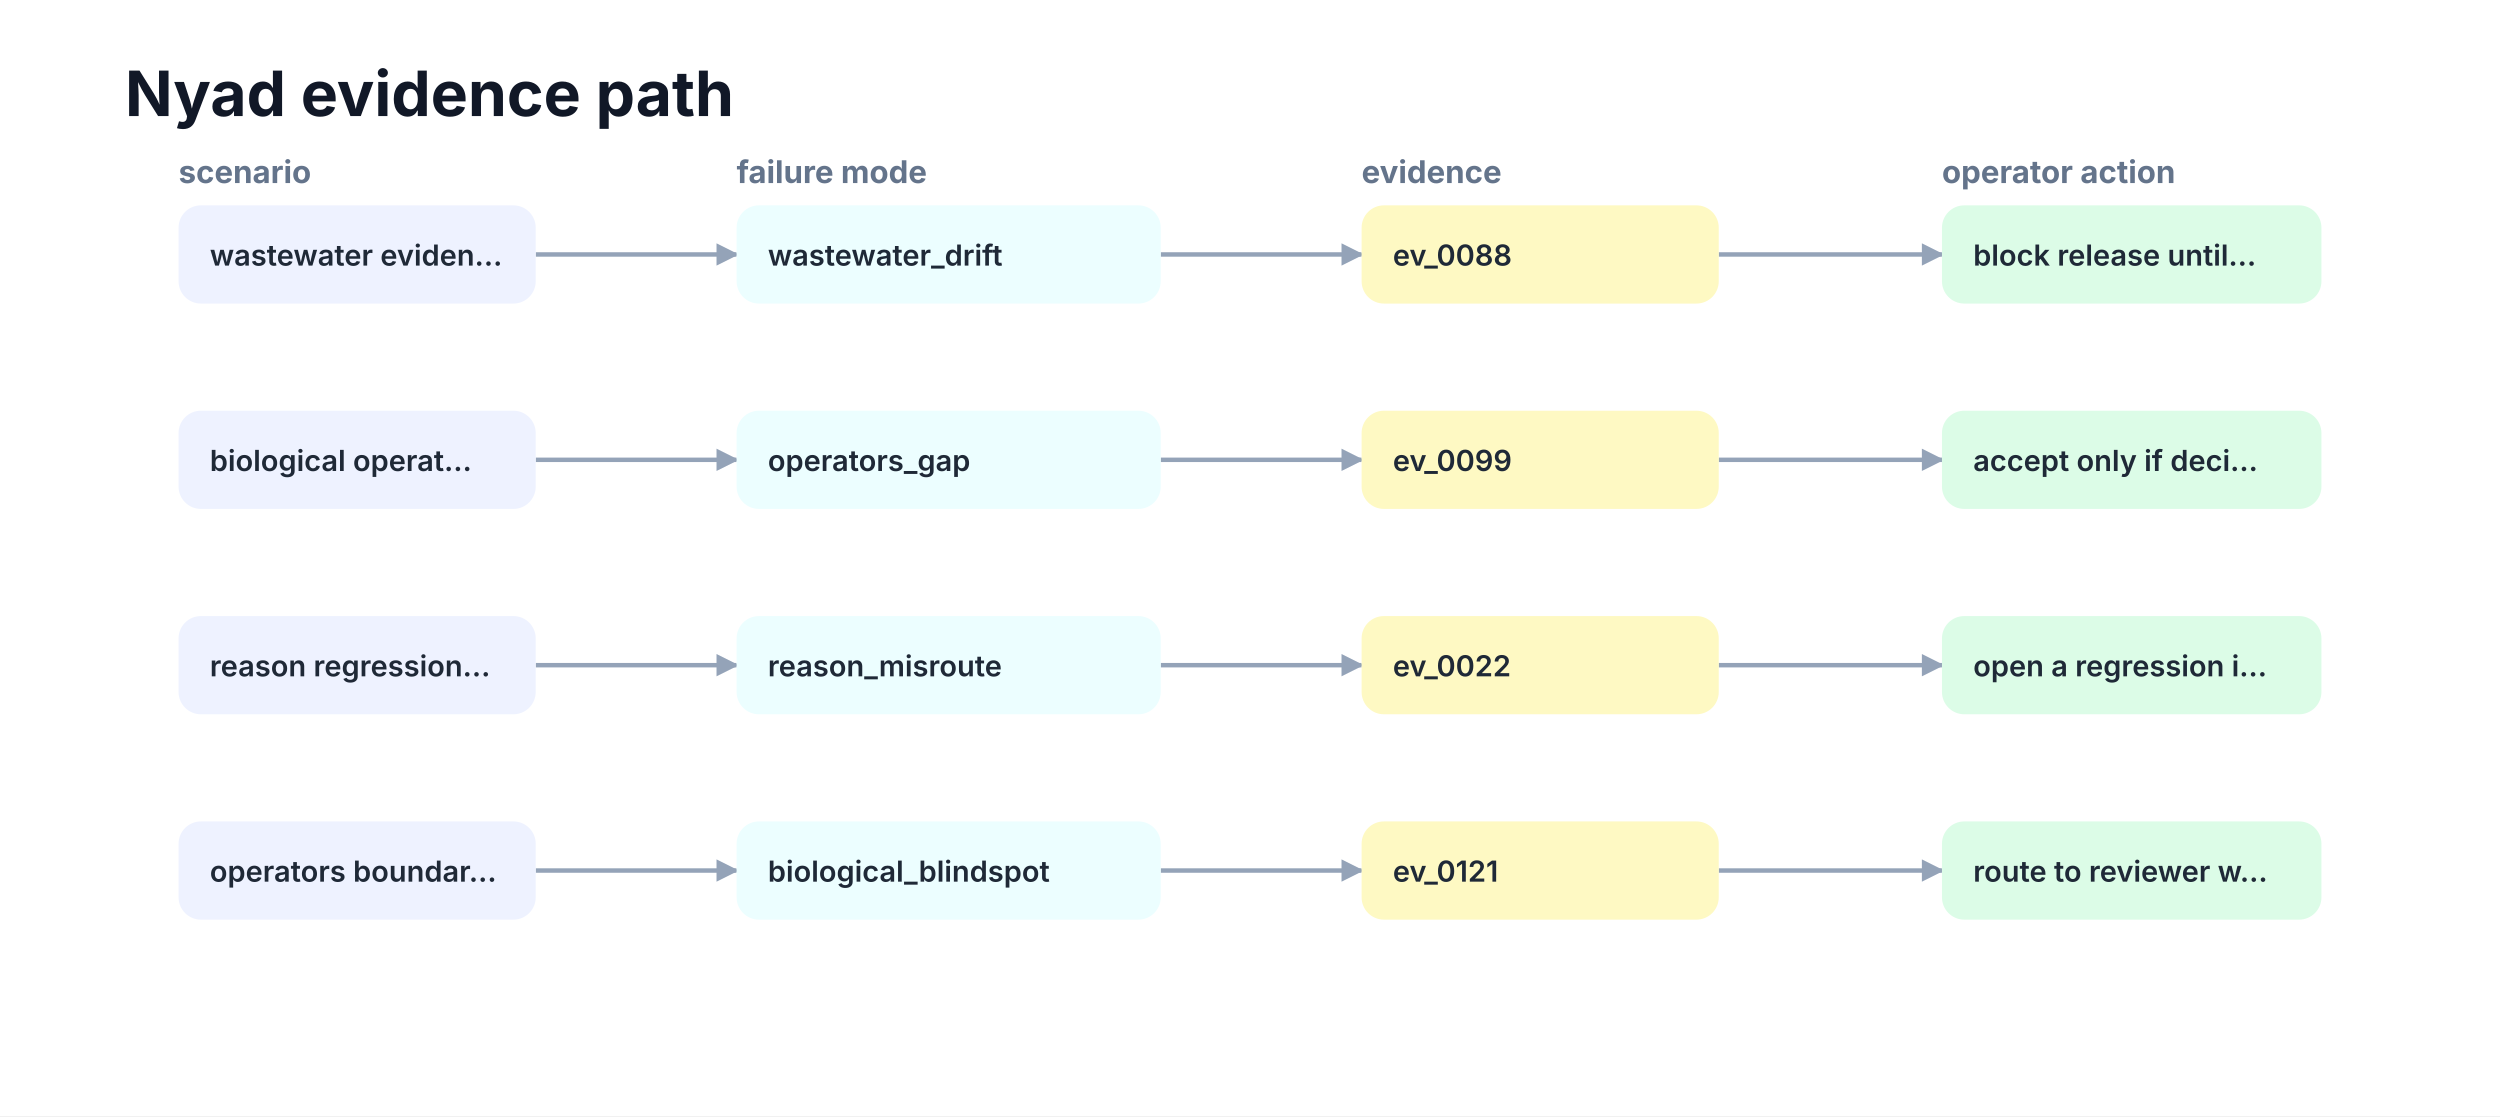
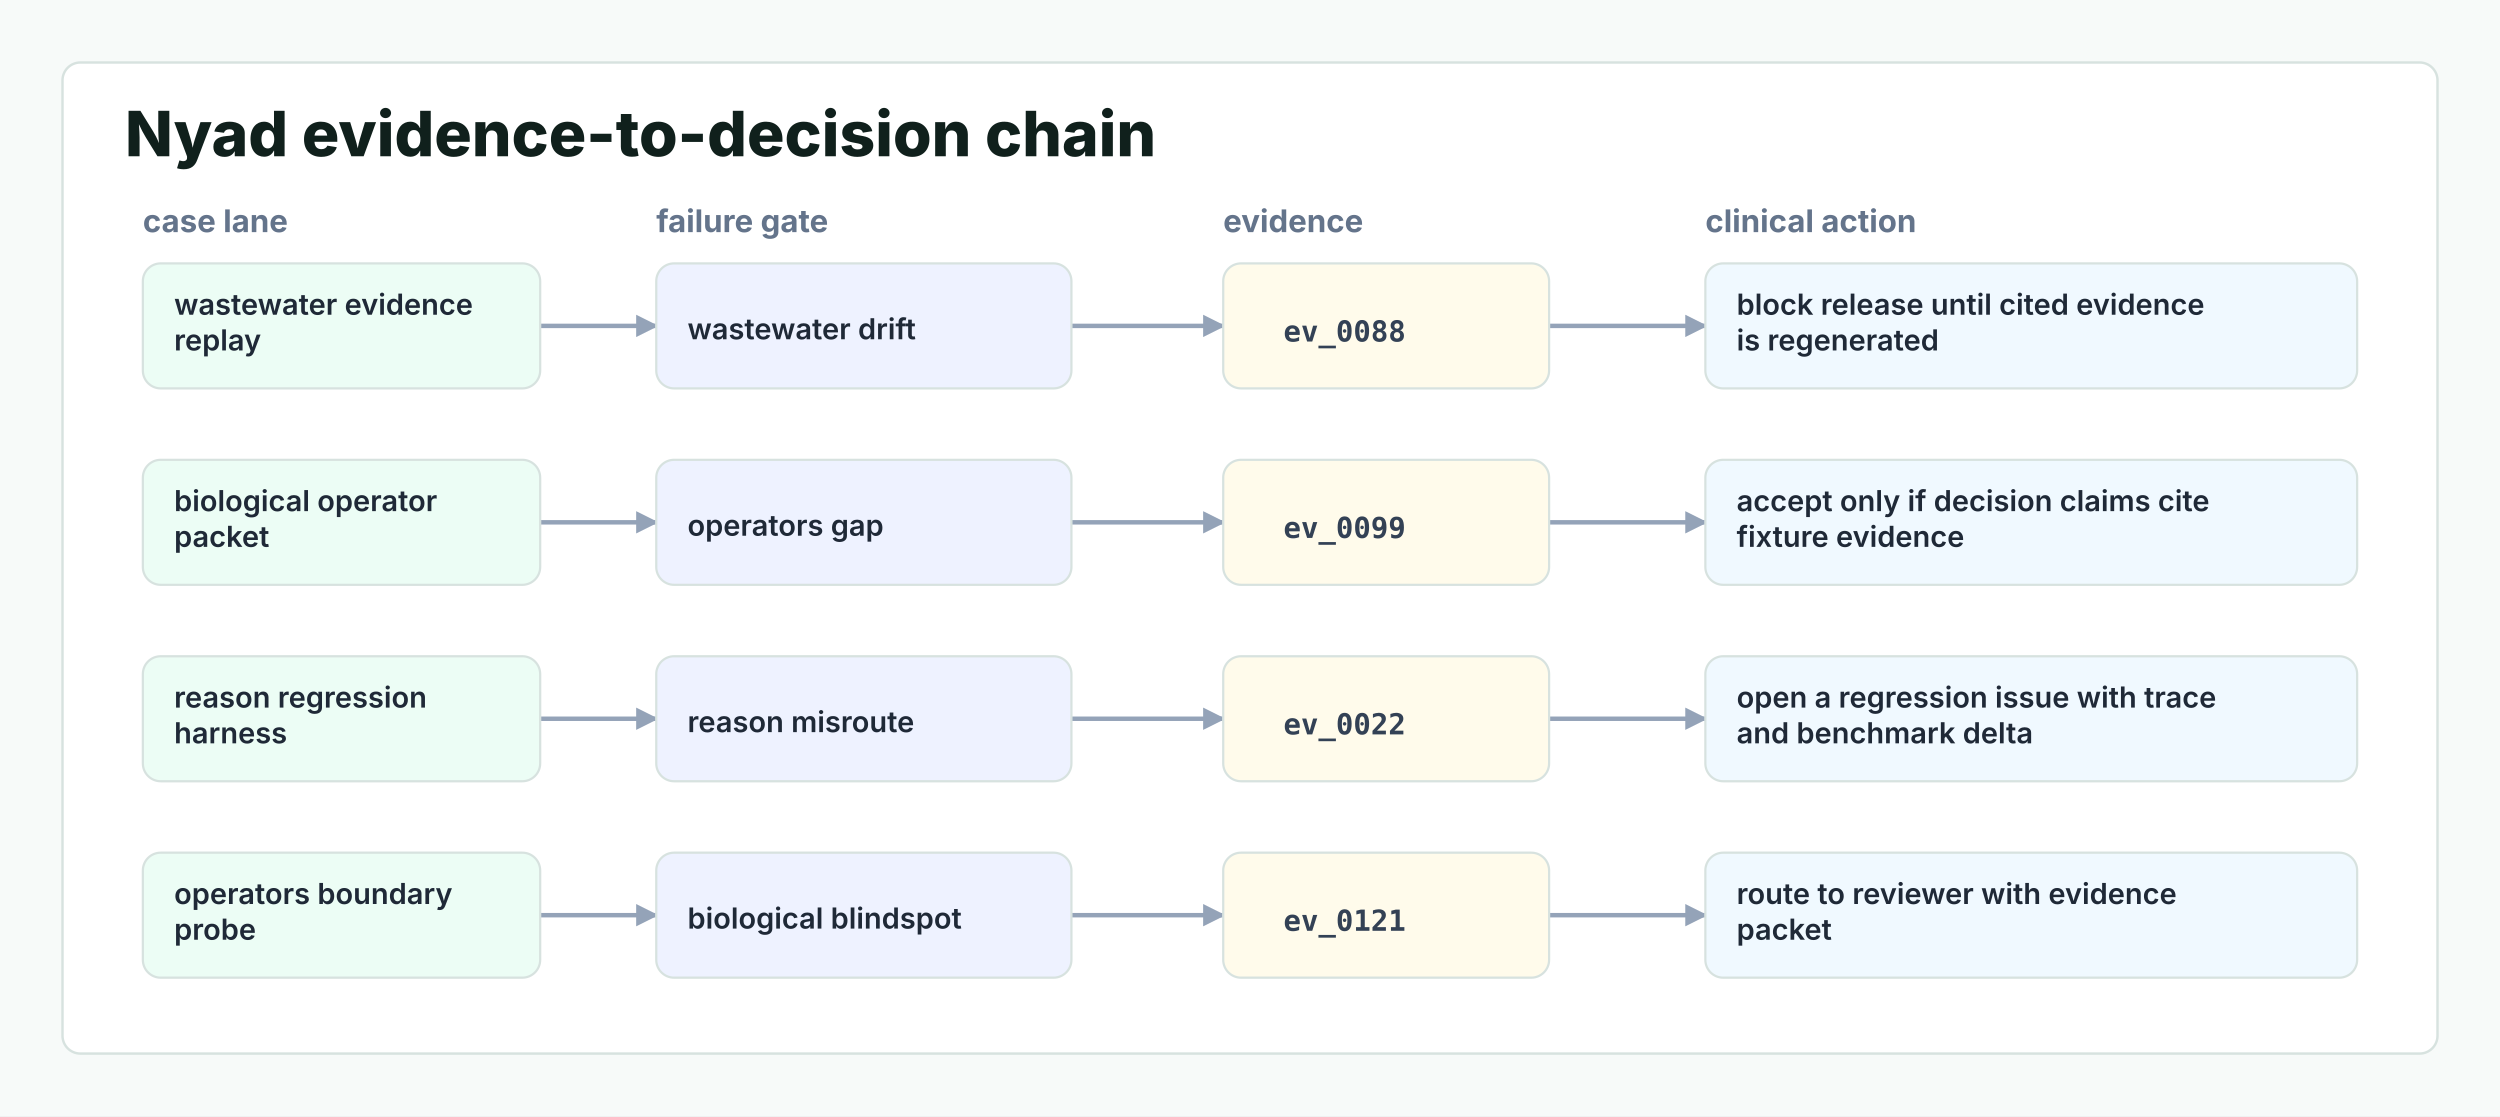
<svg xmlns="http://www.w3.org/2000/svg" width="1120" height="500" viewBox="0 0 1120 500" role="img" aria-label="Nyad evidence map">
  <defs>
    <style>
-       .title { font: 750 28px -apple-system, BlinkMacSystemFont, "Segoe UI", sans-serif; fill:#111827; }
-       .node { font: 600 13px -apple-system, BlinkMacSystemFont, "Segoe UI", sans-serif; fill:#1f2937; }
-       .head { font: 700 14px -apple-system, BlinkMacSystemFont, "Segoe UI", sans-serif; fill:#64748b; }
+       .bg { fill:#f7faf9; }
+       .panel { fill:#ffffff; stroke:#d7e2df; stroke-width:1.1; }
+       .title { font:760 28px -apple-system,BlinkMacSystemFont,"Segoe UI",sans-serif; fill:#10201c; }
+       .node { font:620 13px -apple-system,BlinkMacSystemFont,"Segoe UI",sans-serif; fill:#1f2937; }
+       .head { font:700 14px -apple-system,BlinkMacSystemFont,"Segoe UI",sans-serif; fill:#64748b; }
+       .mono { font:720 13px ui-monospace,SFMono-Regular,Menlo,monospace; fill:#334155; }
      .edge { stroke:#94a3b8; stroke-width:2; fill:none; marker-end:url(#arrow); }
+       .lane { fill:#ecfdf5; stroke:#d7e2df; }
+       .failure { fill:#eef2ff; stroke:#d7e2df; }
+       .evidencebox { fill:#fffbeb; stroke:#d7e2df; }
+       .actionbox { fill:#f0f9ff; stroke:#d7e2df; }
    </style>
    <marker id="arrow" viewBox="0 0 10 10" refX="9" refY="5" markerWidth="5" markerHeight="5" orient="auto-start-reverse">
      <path d="M 0 0 L 10 5 L 0 10 z" fill="#94a3b8" />
    </marker>
  </defs>
-   <rect width="1120" height="500" fill="#ffffff" />
-   <text x="56" y="52" class="title">Nyad evidence path</text>
-   <text x="80" y="82" class="head">scenario</text>
-   <text x="330" y="82" class="head">failure mode</text>
-   <text x="610" y="82" class="head">evidence</text>
-   <text x="870" y="82" class="head">operator action</text>
-   <path d="M240 114 L330 114" class="edge" />
-   <path d="M520 114 L610 114" class="edge" />
-   <path d="M770 114 L870 114" class="edge" />
-   <path d="M240 206 L330 206" class="edge" />
-   <path d="M520 206 L610 206" class="edge" />
-   <path d="M770 206 L870 206" class="edge" />
-   <path d="M240 298 L330 298" class="edge" />
-   <path d="M520 298 L610 298" class="edge" />
-   <path d="M770 298 L870 298" class="edge" />
-   <path d="M240 390 L330 390" class="edge" />
-   <path d="M520 390 L610 390" class="edge" />
-   <path d="M770 390 L870 390" class="edge" />
-   <rect x="80" y="92" width="160" height="44" rx="10" fill="#eef2ff" />
-   <text x="94" y="119" class="node">wastewater eviden...</text>
-   <rect x="330" y="92" width="190" height="44" rx="10" fill="#ecfeff" />
-   <text x="344" y="119" class="node">wastewater_drift</text>
-   <rect x="610" y="92" width="160" height="44" rx="10" fill="#fef9c3" />
-   <text x="624" y="119" class="node">ev_0088</text>
-   <rect x="870" y="92" width="170" height="44" rx="10" fill="#dcfce7" />
-   <text x="884" y="119" class="node">block release until...</text>
-   <rect x="80" y="184" width="160" height="44" rx="10" fill="#eef2ff" />
-   <text x="94" y="211" class="node">biological operat...</text>
-   <rect x="330" y="184" width="190" height="44" rx="10" fill="#ecfeff" />
-   <text x="344" y="211" class="node">operators_gap</text>
-   <rect x="610" y="184" width="160" height="44" rx="10" fill="#fef9c3" />
-   <text x="624" y="211" class="node">ev_0099</text>
-   <rect x="870" y="184" width="170" height="44" rx="10" fill="#dcfce7" />
-   <text x="884" y="211" class="node">accept only if deci...</text>
-   <rect x="80" y="276" width="160" height="44" rx="10" fill="#eef2ff" />
-   <text x="94" y="303" class="node">reason regression...</text>
-   <rect x="330" y="276" width="190" height="44" rx="10" fill="#ecfeff" />
-   <text x="344" y="303" class="node">reason_misroute</text>
-   <rect x="610" y="276" width="160" height="44" rx="10" fill="#fef9c3" />
-   <text x="624" y="303" class="node">ev_0022</text>
-   <rect x="870" y="276" width="170" height="44" rx="10" fill="#dcfce7" />
-   <text x="884" y="303" class="node">open a regression i...</text>
-   <rect x="80" y="368" width="160" height="44" rx="10" fill="#eef2ff" />
-   <text x="94" y="395" class="node">operators boundar...</text>
-   <rect x="330" y="368" width="190" height="44" rx="10" fill="#ecfeff" />
-   <text x="344" y="395" class="node">biological_blindspot</text>
-   <rect x="610" y="368" width="160" height="44" rx="10" fill="#fef9c3" />
-   <text x="624" y="395" class="node">ev_0121</text>
-   <rect x="870" y="368" width="170" height="44" rx="10" fill="#dcfce7" />
-   <text x="884" y="395" class="node">route to reviewer w...</text>
+   <rect class="bg" width="1120" height="500" />
+   <rect class="panel" x="28" y="28" width="1064" height="444" rx="8" />
+   <text x="56" y="70" class="title">Nyad evidence-to-decision chain</text>
+   <text x="64" y="104" class="head">case lane</text>
+   <text x="294" y="104" class="head">failure gate</text>
+   <text x="548" y="104" class="head">evidence</text>
+   <text x="764" y="104" class="head">clinical action</text>
+   <path d="M242 146 L294 146" class="edge" />
+   <path d="M480 146 L548 146" class="edge" />
+   <path d="M694 146 L764 146" class="edge" />
+   <path d="M242 234 L294 234" class="edge" />
+   <path d="M480 234 L548 234" class="edge" />
+   <path d="M694 234 L764 234" class="edge" />
+   <path d="M242 322 L294 322" class="edge" />
+   <path d="M480 322 L548 322" class="edge" />
+   <path d="M694 322 L764 322" class="edge" />
+   <path d="M242 410 L294 410" class="edge" />
+   <path d="M480 410 L548 410" class="edge" />
+   <path d="M694 410 L764 410" class="edge" />
+   <rect class="lane" x="64" y="118" width="178" height="56" rx="8" />
+   <text class="node" x="78" y="141">
+     <tspan x="78" dy="0">wastewater evidence</tspan>
+     <tspan x="78" dy="16">replay</tspan>
+   </text>
+   <rect class="failure" x="294" y="118" width="186" height="56" rx="8" />
+   <text x="308" y="152" class="node">wastewater drift</text>
+   <rect class="evidencebox" x="548" y="118" width="146" height="56" rx="8" />
+   <text x="575" y="153" class="mono">ev_0088</text>
+   <rect class="actionbox" x="764" y="118" width="292" height="56" rx="8" />
+   <text class="node" x="778" y="141">
+     <tspan x="778" dy="0">block release until cited evidence</tspan>
+     <tspan x="778" dy="16">is regenerated</tspan>
+   </text>
+   <rect class="lane" x="64" y="206" width="178" height="56" rx="8" />
+   <text class="node" x="78" y="229">
+     <tspan x="78" dy="0">biological operator</tspan>
+     <tspan x="78" dy="16">packet</tspan>
+   </text>
+   <rect class="failure" x="294" y="206" width="186" height="56" rx="8" />
+   <text x="308" y="240" class="node">operators gap</text>
+   <rect class="evidencebox" x="548" y="206" width="146" height="56" rx="8" />
+   <text x="575" y="241" class="mono">ev_0099</text>
+   <rect class="actionbox" x="764" y="206" width="292" height="56" rx="8" />
+   <text class="node" x="778" y="229">
+     <tspan x="778" dy="0">accept only if decision claims cite</tspan>
+     <tspan x="778" dy="16">fixture evidence</tspan>
+   </text>
+   <rect class="lane" x="64" y="294" width="178" height="56" rx="8" />
+   <text class="node" x="78" y="317">
+     <tspan x="78" dy="0">reason regression</tspan>
+     <tspan x="78" dy="16">harness</tspan>
+   </text>
+   <rect class="failure" x="294" y="294" width="186" height="56" rx="8" />
+   <text x="308" y="328" class="node">reason misroute</text>
+   <rect class="evidencebox" x="548" y="294" width="146" height="56" rx="8" />
+   <text x="575" y="329" class="mono">ev_0022</text>
+   <rect class="actionbox" x="764" y="294" width="292" height="56" rx="8" />
+   <text class="node" x="778" y="317">
+     <tspan x="778" dy="0">open a regression issue with trace</tspan>
+     <tspan x="778" dy="16">and benchmark delta</tspan>
+   </text>
+   <rect class="lane" x="64" y="382" width="178" height="56" rx="8" />
+   <text class="node" x="78" y="405">
+     <tspan x="78" dy="0">operators boundary</tspan>
+     <tspan x="78" dy="16">probe</tspan>
+   </text>
+   <rect class="failure" x="294" y="382" width="186" height="56" rx="8" />
+   <text x="308" y="416" class="node">biological blindspot</text>
+   <rect class="evidencebox" x="548" y="382" width="146" height="56" rx="8" />
+   <text x="575" y="417" class="mono">ev_0121</text>
+   <rect class="actionbox" x="764" y="382" width="292" height="56" rx="8" />
+   <text class="node" x="778" y="405">
+     <tspan x="778" dy="0">route to reviewer with evidence</tspan>
+     <tspan x="778" dy="16">packet</tspan>
+   </text>
</svg>
